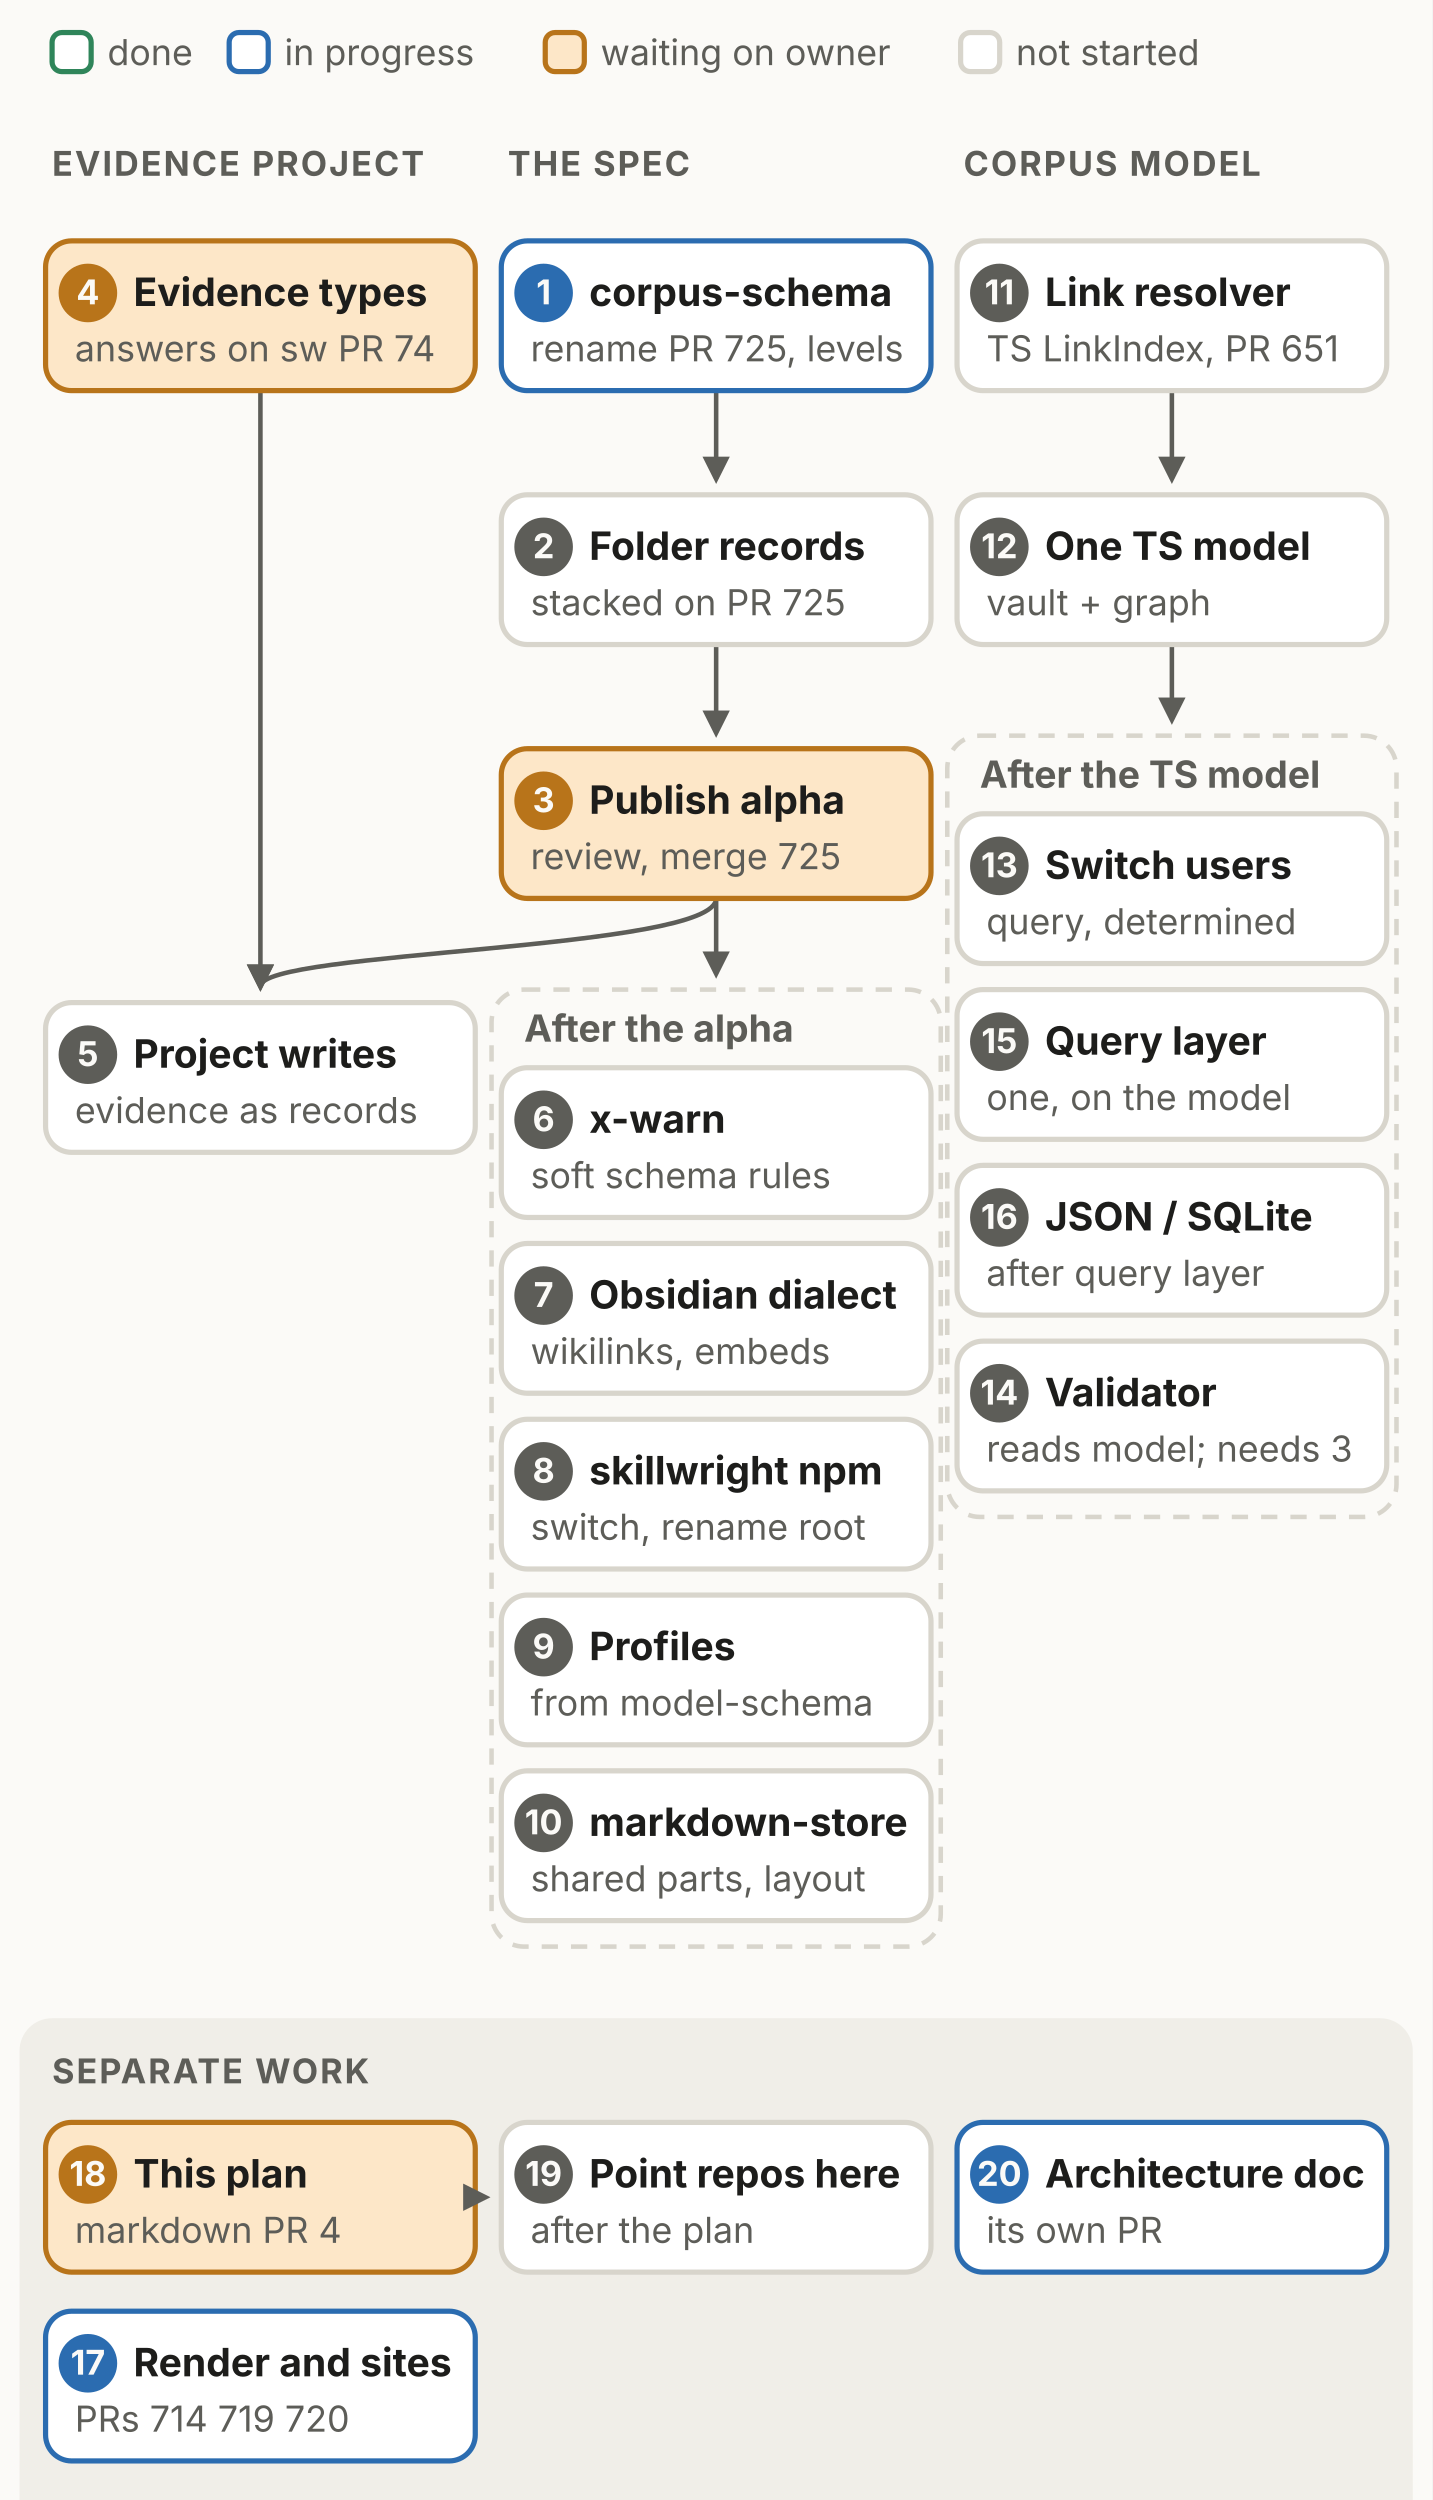
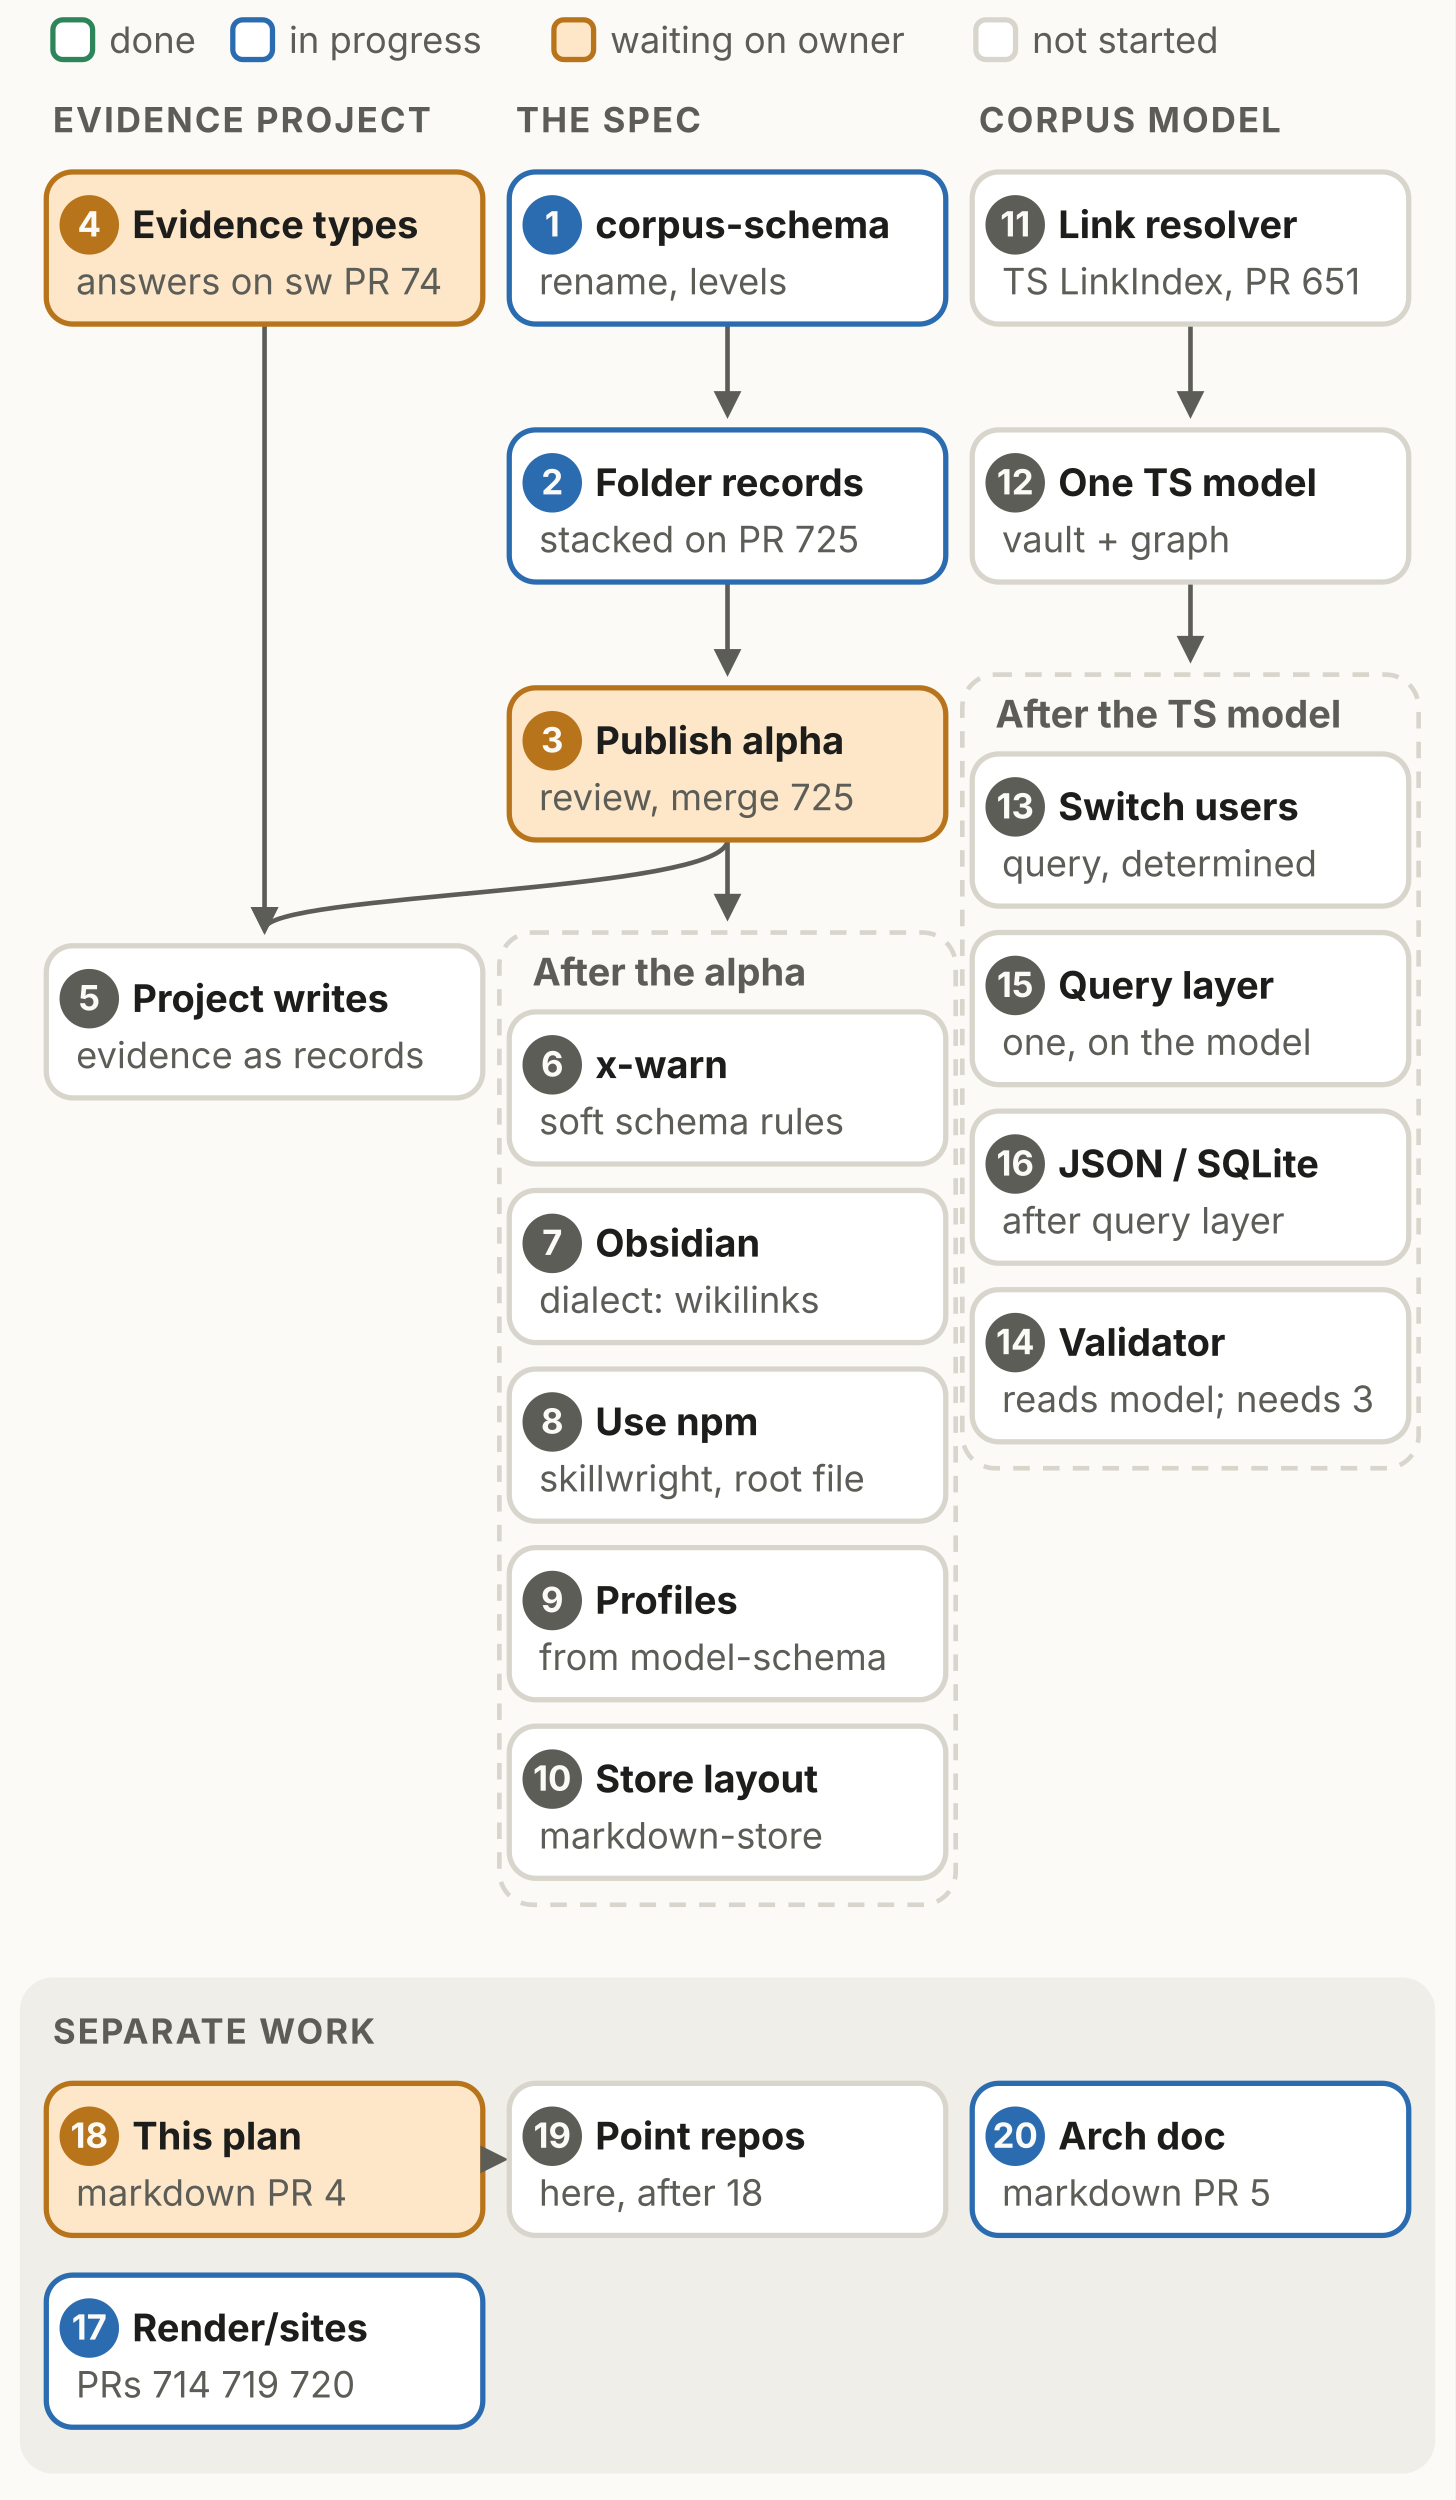
- <svg xmlns="http://www.w3.org/2000/svg" viewBox="0 0 440 768" width="880" font-family="system-ui, -apple-system, Segoe UI, sans-serif" role="img" aria-label="The task graph, with status and what must come first">
+ <svg xmlns="http://www.w3.org/2000/svg" viewBox="0 0 440 756" width="880" font-family="system-ui, -apple-system, Segoe UI, sans-serif" role="img" aria-label="The task graph, with status and what must come first">
  <style>
.bg{fill:#fbfaf7} .band{fill:#f0eee8}
.rl{font-size:15px;font-weight:650;fill:#1d1d1b} .rs{font-size:12px;fill:#5d5d58}
.lang{font-size:10.5px;font-weight:700;letter-spacing:.06em;fill:#5d5d58}
.chip rect{fill:#ffffff;stroke-width:1.5} .chip.later rect{fill:none;stroke-dasharray:5 4}
.cn{font-size:13px;font-weight:650;fill:#1d1d1b} .cs{font-size:11px;fill:#5d5d58}
.r-osdlc rect{stroke:#2f855a} .r-osdlc .dot{fill:#2f855a}
.r-dev rect{stroke:#2b6cb0} .r-dev .dot{fill:#2b6cb0}
.r-ont rect{stroke:#6b46c1} .r-ont .dot{fill:#6b46c1}
.r-sw rect{stroke:#c05621} .r-sw .dot{fill:#c05621}
.r-ext rect{stroke:#8a8a84} .r-ext .dot{fill:#8a8a84}
.fb rect{fill:#fde8e8;stroke:#c53030} .fb text{font-size:10.5px;font-weight:700;fill:#c53030}
.dup{stroke:#c53030;stroke-width:1.6;stroke-dasharray:4 3}
.edge{fill:none;stroke:#5d5d58;stroke-width:1.4} .ahp{fill:#5d5d58}
.node rect{fill:#ffffff;stroke:#d8d5cc;stroke-width:1.4} .node.first rect{fill:#fde7c8;stroke:#b8741a}
.num{fill:#1d1d1b} .numt{font-size:11px;font-weight:700;fill:#fbfaf7} .nn{font-size:11.5px;font-weight:650;fill:#1d1d1b}
.lvl rect{fill:#ffffff;stroke:#d8d5cc} .prof rect{fill:#fde7c8;stroke:#b8741a}
.tie{stroke:#b8741a;stroke-width:1.6;fill:none}
- .task rect{stroke-width:1.6} .tt{font-size:12px;font-weight:650;fill:#1d1d1b}
+ .task rect{stroke-width:1.6} .tt{font-size:11.5px;font-weight:650;fill:#1d1d1b}
.tn{fill:#1d1d1b} .tnt{font-size:10.5px;font-weight:700;fill:#fbfaf7}
.t-done rect{fill:#ffffff;stroke:#2f855a} .t-done .tn{fill:#2f855a}
.t-doing rect{fill:#ffffff;stroke:#2b6cb0} .t-doing .tn{fill:#2b6cb0}
.t-owner rect{fill:#fde7c8;stroke:#b8741a} .t-owner .tn{fill:#b8741a}
.t-todo rect{fill:#ffffff;stroke:#d8d5cc} .t-todo .tn{fill:#5d5d58}
.group{fill:none;stroke:#d8d5cc;stroke-width:1.4;stroke-dasharray:5 4} .gt{font-size:11.5px;font-weight:650;fill:#5d5d58}
@media (prefers-color-scheme: dark) {
.bg{fill:#16161a} .band{fill:#222227}
.rl{font-size:15px;font-weight:650;fill:#ececea} .rs{font-size:12px;fill:#a3a39d}
.lang{font-size:10.5px;font-weight:700;letter-spacing:.06em;fill:#a3a39d}
.chip rect{fill:#2b2b31;stroke-width:1.5} .chip.later rect{fill:none;stroke-dasharray:5 4}
.cn{font-size:13px;font-weight:650;fill:#ececea} .cs{font-size:11px;fill:#a3a39d}
.r-osdlc rect{stroke:#68d391} .r-osdlc .dot{fill:#68d391}
.r-dev rect{stroke:#63b3ed} .r-dev .dot{fill:#63b3ed}
.r-ont rect{stroke:#b794f4} .r-ont .dot{fill:#b794f4}
.r-sw rect{stroke:#f6ad55} .r-sw .dot{fill:#f6ad55}
.r-ext rect{stroke:#a0a09a} .r-ext .dot{fill:#a0a09a}
.fb rect{fill:#3b1d1d;stroke:#fc8181} .fb text{font-size:10.5px;font-weight:700;fill:#fc8181}
.dup{stroke:#fc8181;stroke-width:1.6;stroke-dasharray:4 3}
.edge{fill:none;stroke:#a3a39d;stroke-width:1.4} .ahp{fill:#a3a39d}
.node rect{fill:#2b2b31;stroke:#3a3a40;stroke-width:1.4} .node.first rect{fill:#3d2f1c;stroke:#f6ad55}
.num{fill:#ececea} .numt{font-size:11px;font-weight:700;fill:#16161a} .nn{font-size:11.5px;font-weight:650;fill:#ececea}
.lvl rect{fill:#2b2b31;stroke:#3a3a40} .prof rect{fill:#3d2f1c;stroke:#f6ad55}
.tie{stroke:#f6ad55;stroke-width:1.6;fill:none}
- .task rect{stroke-width:1.6} .tt{font-size:12px;font-weight:650;fill:#ececea}
+ .task rect{stroke-width:1.6} .tt{font-size:11.5px;font-weight:650;fill:#ececea}
.tn{fill:#ececea} .tnt{font-size:10.5px;font-weight:700;fill:#16161a}
.t-done rect{fill:#2b2b31;stroke:#68d391} .t-done .tn{fill:#68d391}
.t-doing rect{fill:#2b2b31;stroke:#63b3ed} .t-doing .tn{fill:#63b3ed}
.t-owner rect{fill:#3d2f1c;stroke:#f6ad55} .t-owner .tn{fill:#f6ad55}
.t-todo rect{fill:#2b2b31;stroke:#3a3a40} .t-todo .tn{fill:#a3a39d}
.group{fill:none;stroke:#3a3a40;stroke-width:1.4;stroke-dasharray:5 4} .gt{font-size:11.5px;font-weight:650;fill:#a3a39d}
}</style>
-   <rect class="bg" width="440" height="768" />
+   <rect class="bg" width="440" height="756" />
  <defs>
    <marker id="ah" viewBox="0 0 10 10" refX="8" refY="5" markerWidth="6" markerHeight="6" orient="auto">
      <path d="M0,0L10,5L0,10z" class="ahp" />
    </marker>
  </defs>
  <g class="task t-done">
-     <rect x="16" y="10" width="12" height="12" rx="3" />
-   </g>
-   <text class="cs" x="33" y="20">done</text>
-   <g class="task t-doing">
-     <rect x="70.4" y="10" width="12" height="12" rx="3" />
-   </g>
-   <text class="cs" x="87.4" y="20">in progress</text>
-   <g class="task t-owner">
-     <rect x="167.5" y="10" width="12" height="12" rx="3" />
-   </g>
-   <text class="cs" x="184.5" y="20">waiting on owner</text>
-   <g class="task t-todo">
-     <rect x="295.1" y="10" width="12" height="12" rx="3" />
-   </g>
-   <text class="cs" x="312.1" y="20">not started</text>
-   <text class="lang" x="16" y="54">EVIDENCE PROJECT</text>
-   <text class="lang" x="156" y="54">THE SPEC</text>
-   <text class="lang" x="296" y="54">CORPUS MODEL</text>
-   <rect class="group" x="151" y="304" width="138" height="294" rx="10" />
-   <text class="gt" x="161" y="320">After the alpha</text>
-   <path class="edge" d="M220.0,276 C220.0,290.0 220.0,290.0 220.0,299" marker-end="url(#ah)" />
-   <rect class="group" x="291" y="226" width="138" height="240" rx="10" />
-   <text class="gt" x="301" y="242">After the TS model</text>
-   <path class="edge" d="M360.0,198 C360.0,212.0 360.0,212.0 360.0,221" marker-end="url(#ah)" />
-   <path class="edge" d="M220.0,120 C220.0,136.0 220.0,136.0 220.0,147" marker-end="url(#ah)" />
-   <path class="edge" d="M360.0,120 C360.0,136.0 360.0,136.0 360.0,147" marker-end="url(#ah)" />
-   <path class="edge" d="M220.0,198 C220.0,214.0 220.0,214.0 220.0,225" marker-end="url(#ah)" />
-   <path class="edge" d="M80.0,120 C80.0,214.0 80.0,214.0 80.0,303" marker-end="url(#ah)" />
-   <path class="edge" d="M220.0,276 C220.0,292.0 80.0,292.0 80.0,303" marker-end="url(#ah)" />
-   <g class="task t-owner">
-     <rect x="14" y="74" width="132" height="46" rx="8" />
-     <circle cx="27" cy="90" r="9" class="tn" />
-     <text x="27" y="93.5" text-anchor="middle" class="tnt">4</text>
-     <text x="41" y="94" class="tt">Evidence types</text>
-     <text x="23" y="111" class="cs">answers on sw PR 74</text>
-   </g>
-   <g class="task t-doing">
-     <rect x="154" y="74" width="132" height="46" rx="8" />
-     <circle cx="167" cy="90" r="9" class="tn" />
-     <text x="167" y="93.5" text-anchor="middle" class="tnt">1</text>
-     <text x="181" y="94" class="tt">corpus-schema</text>
-     <text x="163" y="111" class="cs">rename PR 725, levels</text>
-   </g>
-   <g class="task t-todo">
-     <rect x="294" y="74" width="132" height="46" rx="8" />
-     <circle cx="307" cy="90" r="9" class="tn" />
-     <text x="307" y="93.5" text-anchor="middle" class="tnt">11</text>
-     <text x="321" y="94" class="tt">Link resolver</text>
-     <text x="303" y="111" class="cs">TS LinkIndex, PR 651</text>
-   </g>
-   <g class="task t-todo">
-     <rect x="154" y="152" width="132" height="46" rx="8" />
-     <circle cx="167" cy="168" r="9" class="tn" />
-     <text x="167" y="171.5" text-anchor="middle" class="tnt">2</text>
-     <text x="181" y="172" class="tt">Folder records</text>
-     <text x="163" y="189" class="cs">stacked on PR 725</text>
-   </g>
-   <g class="task t-todo">
-     <rect x="294" y="152" width="132" height="46" rx="8" />
-     <circle cx="307" cy="168" r="9" class="tn" />
-     <text x="307" y="171.5" text-anchor="middle" class="tnt">12</text>
-     <text x="321" y="172" class="tt">One TS model</text>
-     <text x="303" y="189" class="cs">vault + graph</text>
-   </g>
-   <g class="task t-owner">
-     <rect x="154" y="230" width="132" height="46" rx="8" />
-     <circle cx="167" cy="246" r="9" class="tn" />
-     <text x="167" y="249.5" text-anchor="middle" class="tnt">3</text>
-     <text x="181" y="250" class="tt">Publish alpha</text>
-     <text x="163" y="267" class="cs">review, merge 725</text>
-   </g>
-   <g class="task t-todo">
-     <rect x="14" y="308" width="132" height="46" rx="8" />
-     <circle cx="27" cy="324" r="9" class="tn" />
-     <text x="27" y="327.5" text-anchor="middle" class="tnt">5</text>
-     <text x="41" y="328" class="tt">Project writes</text>
-     <text x="23" y="345" class="cs">evidence as records</text>
-   </g>
-   <g class="task t-todo">
-     <rect x="154" y="328" width="132" height="46" rx="8" />
-     <circle cx="167" cy="344" r="9" class="tn" />
-     <text x="167" y="347.5" text-anchor="middle" class="tnt">6</text>
-     <text x="181" y="348" class="tt">x-warn</text>
-     <text x="163" y="365" class="cs">soft schema rules</text>
-   </g>
-   <g class="task t-todo">
-     <rect x="154" y="382" width="132" height="46" rx="8" />
-     <circle cx="167" cy="398" r="9" class="tn" />
-     <text x="167" y="401.5" text-anchor="middle" class="tnt">7</text>
-     <text x="181" y="402" class="tt">Obsidian dialect</text>
-     <text x="163" y="419" class="cs">wikilinks, embeds</text>
-   </g>
-   <g class="task t-todo">
-     <rect x="154" y="436" width="132" height="46" rx="8" />
-     <circle cx="167" cy="452" r="9" class="tn" />
-     <text x="167" y="455.5" text-anchor="middle" class="tnt">8</text>
-     <text x="181" y="456" class="tt">skillwright npm</text>
-     <text x="163" y="473" class="cs">switch, rename root</text>
-   </g>
-   <g class="task t-todo">
-     <rect x="154" y="490" width="132" height="46" rx="8" />
-     <circle cx="167" cy="506" r="9" class="tn" />
-     <text x="167" y="509.5" text-anchor="middle" class="tnt">9</text>
-     <text x="181" y="510" class="tt">Profiles</text>
-     <text x="163" y="527" class="cs">from model-schema</text>
-   </g>
-   <g class="task t-todo">
-     <rect x="154" y="544" width="132" height="46" rx="8" />
-     <circle cx="167" cy="560" r="9" class="tn" />
-     <text x="167" y="563.5" text-anchor="middle" class="tnt">10</text>
-     <text x="181" y="564" class="tt">markdown-store</text>
-     <text x="163" y="581" class="cs">shared parts, layout</text>
-   </g>
-   <g class="task t-todo">
-     <rect x="294" y="250" width="132" height="46" rx="8" />
-     <circle cx="307" cy="266" r="9" class="tn" />
-     <text x="307" y="269.5" text-anchor="middle" class="tnt">13</text>
-     <text x="321" y="270" class="tt">Switch users</text>
-     <text x="303" y="287" class="cs">query, determined</text>
-   </g>
-   <g class="task t-todo">
-     <rect x="294" y="304" width="132" height="46" rx="8" />
-     <circle cx="307" cy="320" r="9" class="tn" />
-     <text x="307" y="323.5" text-anchor="middle" class="tnt">15</text>
-     <text x="321" y="324" class="tt">Query layer</text>
-     <text x="303" y="341" class="cs">one, on the model</text>
-   </g>
-   <g class="task t-todo">
-     <rect x="294" y="358" width="132" height="46" rx="8" />
-     <circle cx="307" cy="374" r="9" class="tn" />
-     <text x="307" y="377.5" text-anchor="middle" class="tnt">16</text>
-     <text x="321" y="378" class="tt">JSON / SQLite</text>
-     <text x="303" y="395" class="cs">after query layer</text>
-   </g>
-   <g class="task t-todo">
-     <rect x="294" y="412" width="132" height="46" rx="8" />
-     <circle cx="307" cy="428" r="9" class="tn" />
-     <text x="307" y="431.5" text-anchor="middle" class="tnt">14</text>
-     <text x="321" y="432" class="tt">Validator</text>
-     <text x="303" y="449" class="cs">reads model; needs 3</text>
-   </g>
-   <rect class="band" x="6" y="620" width="428" height="184" rx="10" />
-   <text class="lang" x="16" y="640">SEPARATE WORK</text>
-   <g class="task t-owner">
-     <rect x="14" y="652" width="132" height="46" rx="8" />
-     <circle cx="27" cy="668" r="9" class="tn" />
-     <text x="27" y="671.5" text-anchor="middle" class="tnt">18</text>
-     <text x="41" y="672" class="tt">This plan</text>
-     <text x="23" y="689" class="cs">markdown PR 4</text>
-   </g>
-   <line class="edge" x1="146" y1="675.0" x2="149" y2="675.0" marker-end="url(#ah)" />
-   <g class="task t-todo">
-     <rect x="154" y="652" width="132" height="46" rx="8" />
-     <circle cx="167" cy="668" r="9" class="tn" />
-     <text x="167" y="671.5" text-anchor="middle" class="tnt">19</text>
-     <text x="181" y="672" class="tt">Point repos here</text>
-     <text x="163" y="689" class="cs">after the plan</text>
-   </g>
-   <g class="task t-doing">
-     <rect x="294" y="652" width="132" height="46" rx="8" />
-     <circle cx="307" cy="668" r="9" class="tn" />
-     <text x="307" y="671.5" text-anchor="middle" class="tnt">20</text>
-     <text x="321" y="672" class="tt">Architecture doc</text>
-     <text x="303" y="689" class="cs">its own PR</text>
-   </g>
-   <g class="task t-doing">
-     <rect x="14" y="710" width="132" height="46" rx="8" />
-     <circle cx="27" cy="726" r="9" class="tn" />
-     <text x="27" y="729.5" text-anchor="middle" class="tnt">17</text>
-     <text x="41" y="730" class="tt">Render and sites</text>
-     <text x="23" y="747" class="cs">PRs 714 719 720</text>
+     <rect x="16" y="6" width="12" height="12" rx="3" />
+   </g>
+   <text class="cs" x="33" y="16">done</text>
+   <g class="task t-doing">
+     <rect x="70.4" y="6" width="12" height="12" rx="3" />
+   </g>
+   <text class="cs" x="87.4" y="16">in progress</text>
+   <g class="task t-owner">
+     <rect x="167.5" y="6" width="12" height="12" rx="3" />
+   </g>
+   <text class="cs" x="184.5" y="16">waiting on owner</text>
+   <g class="task t-todo">
+     <rect x="295.1" y="6" width="12" height="12" rx="3" />
+   </g>
+   <text class="cs" x="312.1" y="16">not started</text>
+   <text class="lang" x="16" y="40">EVIDENCE PROJECT</text>
+   <text class="lang" x="156" y="40">THE SPEC</text>
+   <text class="lang" x="296" y="40">CORPUS MODEL</text>
+   <rect class="group" x="151" y="282" width="138" height="294" rx="10" />
+   <text class="gt" x="161" y="298">After the alpha</text>
+   <path class="edge" d="M220.0,254 C220.0,268.0 220.0,268.0 220.0,277" marker-end="url(#ah)" />
+   <rect class="group" x="291" y="204" width="138" height="240" rx="10" />
+   <text class="gt" x="301" y="220">After the TS model</text>
+   <path class="edge" d="M360.0,176 C360.0,190.0 360.0,190.0 360.0,199" marker-end="url(#ah)" />
+   <path class="edge" d="M220.0,98 C220.0,114.0 220.0,114.0 220.0,125" marker-end="url(#ah)" />
+   <path class="edge" d="M360.0,98 C360.0,114.0 360.0,114.0 360.0,125" marker-end="url(#ah)" />
+   <path class="edge" d="M220.0,176 C220.0,192.0 220.0,192.0 220.0,203" marker-end="url(#ah)" />
+   <path class="edge" d="M80.0,98 C80.0,192.0 80.0,192.0 80.0,281" marker-end="url(#ah)" />
+   <path class="edge" d="M220.0,254 C220.0,270.0 80.0,270.0 80.0,281" marker-end="url(#ah)" />
+   <g class="task t-owner">
+     <rect x="14" y="52" width="132" height="46" rx="8" />
+     <circle cx="27" cy="68" r="9" class="tn" />
+     <text x="27" y="71.5" text-anchor="middle" class="tnt">4</text>
+     <text x="40" y="72" class="tt">Evidence types</text>
+     <text x="23" y="89" class="cs">answers on sw PR 74</text>
+   </g>
+   <g class="task t-doing">
+     <rect x="154" y="52" width="132" height="46" rx="8" />
+     <circle cx="167" cy="68" r="9" class="tn" />
+     <text x="167" y="71.5" text-anchor="middle" class="tnt">1</text>
+     <text x="180" y="72" class="tt">corpus-schema</text>
+     <text x="163" y="89" class="cs">rename, levels</text>
+   </g>
+   <g class="task t-todo">
+     <rect x="294" y="52" width="132" height="46" rx="8" />
+     <circle cx="307" cy="68" r="9" class="tn" />
+     <text x="307" y="71.5" text-anchor="middle" class="tnt">11</text>
+     <text x="320" y="72" class="tt">Link resolver</text>
+     <text x="303" y="89" class="cs">TS LinkIndex, PR 651</text>
+   </g>
+   <g class="task t-doing">
+     <rect x="154" y="130" width="132" height="46" rx="8" />
+     <circle cx="167" cy="146" r="9" class="tn" />
+     <text x="167" y="149.5" text-anchor="middle" class="tnt">2</text>
+     <text x="180" y="150" class="tt">Folder records</text>
+     <text x="163" y="167" class="cs">stacked on PR 725</text>
+   </g>
+   <g class="task t-todo">
+     <rect x="294" y="130" width="132" height="46" rx="8" />
+     <circle cx="307" cy="146" r="9" class="tn" />
+     <text x="307" y="149.5" text-anchor="middle" class="tnt">12</text>
+     <text x="320" y="150" class="tt">One TS model</text>
+     <text x="303" y="167" class="cs">vault + graph</text>
+   </g>
+   <g class="task t-owner">
+     <rect x="154" y="208" width="132" height="46" rx="8" />
+     <circle cx="167" cy="224" r="9" class="tn" />
+     <text x="167" y="227.5" text-anchor="middle" class="tnt">3</text>
+     <text x="180" y="228" class="tt">Publish alpha</text>
+     <text x="163" y="245" class="cs">review, merge 725</text>
+   </g>
+   <g class="task t-todo">
+     <rect x="14" y="286" width="132" height="46" rx="8" />
+     <circle cx="27" cy="302" r="9" class="tn" />
+     <text x="27" y="305.5" text-anchor="middle" class="tnt">5</text>
+     <text x="40" y="306" class="tt">Project writes</text>
+     <text x="23" y="323" class="cs">evidence as records</text>
+   </g>
+   <g class="task t-todo">
+     <rect x="154" y="306" width="132" height="46" rx="8" />
+     <circle cx="167" cy="322" r="9" class="tn" />
+     <text x="167" y="325.5" text-anchor="middle" class="tnt">6</text>
+     <text x="180" y="326" class="tt">x-warn</text>
+     <text x="163" y="343" class="cs">soft schema rules</text>
+   </g>
+   <g class="task t-todo">
+     <rect x="154" y="360" width="132" height="46" rx="8" />
+     <circle cx="167" cy="376" r="9" class="tn" />
+     <text x="167" y="379.5" text-anchor="middle" class="tnt">7</text>
+     <text x="180" y="380" class="tt">Obsidian</text>
+     <text x="163" y="397" class="cs">dialect: wikilinks</text>
+   </g>
+   <g class="task t-todo">
+     <rect x="154" y="414" width="132" height="46" rx="8" />
+     <circle cx="167" cy="430" r="9" class="tn" />
+     <text x="167" y="433.5" text-anchor="middle" class="tnt">8</text>
+     <text x="180" y="434" class="tt">Use npm</text>
+     <text x="163" y="451" class="cs">skillwright, root file</text>
+   </g>
+   <g class="task t-todo">
+     <rect x="154" y="468" width="132" height="46" rx="8" />
+     <circle cx="167" cy="484" r="9" class="tn" />
+     <text x="167" y="487.5" text-anchor="middle" class="tnt">9</text>
+     <text x="180" y="488" class="tt">Profiles</text>
+     <text x="163" y="505" class="cs">from model-schema</text>
+   </g>
+   <g class="task t-todo">
+     <rect x="154" y="522" width="132" height="46" rx="8" />
+     <circle cx="167" cy="538" r="9" class="tn" />
+     <text x="167" y="541.5" text-anchor="middle" class="tnt">10</text>
+     <text x="180" y="542" class="tt">Store layout</text>
+     <text x="163" y="559" class="cs">markdown-store</text>
+   </g>
+   <g class="task t-todo">
+     <rect x="294" y="228" width="132" height="46" rx="8" />
+     <circle cx="307" cy="244" r="9" class="tn" />
+     <text x="307" y="247.5" text-anchor="middle" class="tnt">13</text>
+     <text x="320" y="248" class="tt">Switch users</text>
+     <text x="303" y="265" class="cs">query, determined</text>
+   </g>
+   <g class="task t-todo">
+     <rect x="294" y="282" width="132" height="46" rx="8" />
+     <circle cx="307" cy="298" r="9" class="tn" />
+     <text x="307" y="301.5" text-anchor="middle" class="tnt">15</text>
+     <text x="320" y="302" class="tt">Query layer</text>
+     <text x="303" y="319" class="cs">one, on the model</text>
+   </g>
+   <g class="task t-todo">
+     <rect x="294" y="336" width="132" height="46" rx="8" />
+     <circle cx="307" cy="352" r="9" class="tn" />
+     <text x="307" y="355.5" text-anchor="middle" class="tnt">16</text>
+     <text x="320" y="356" class="tt">JSON / SQLite</text>
+     <text x="303" y="373" class="cs">after query layer</text>
+   </g>
+   <g class="task t-todo">
+     <rect x="294" y="390" width="132" height="46" rx="8" />
+     <circle cx="307" cy="406" r="9" class="tn" />
+     <text x="307" y="409.5" text-anchor="middle" class="tnt">14</text>
+     <text x="320" y="410" class="tt">Validator</text>
+     <text x="303" y="427" class="cs">reads model; needs 3</text>
+   </g>
+   <rect class="band" x="6" y="598" width="428" height="150" rx="10" />
+   <text class="lang" x="16" y="618">SEPARATE WORK</text>
+   <g class="task t-owner">
+     <rect x="14" y="630" width="132" height="46" rx="8" />
+     <circle cx="27" cy="646" r="9" class="tn" />
+     <text x="27" y="649.5" text-anchor="middle" class="tnt">18</text>
+     <text x="40" y="650" class="tt">This plan</text>
+     <text x="23" y="667" class="cs">markdown PR 4</text>
+   </g>
+   <line class="edge" x1="147" y1="653.0" x2="152" y2="653.0" marker-end="url(#ah)" />
+   <g class="task t-todo">
+     <rect x="154" y="630" width="132" height="46" rx="8" />
+     <circle cx="167" cy="646" r="9" class="tn" />
+     <text x="167" y="649.5" text-anchor="middle" class="tnt">19</text>
+     <text x="180" y="650" class="tt">Point repos</text>
+     <text x="163" y="667" class="cs">here, after 18</text>
+   </g>
+   <g class="task t-doing">
+     <rect x="294" y="630" width="132" height="46" rx="8" />
+     <circle cx="307" cy="646" r="9" class="tn" />
+     <text x="307" y="649.5" text-anchor="middle" class="tnt">20</text>
+     <text x="320" y="650" class="tt">Arch doc</text>
+     <text x="303" y="667" class="cs">markdown PR 5</text>
+   </g>
+   <g class="task t-doing">
+     <rect x="14" y="688" width="132" height="46" rx="8" />
+     <circle cx="27" cy="704" r="9" class="tn" />
+     <text x="27" y="707.5" text-anchor="middle" class="tnt">17</text>
+     <text x="40" y="708" class="tt">Render/sites</text>
+     <text x="23" y="725" class="cs">PRs 714 719 720</text>
  </g>
</svg>
